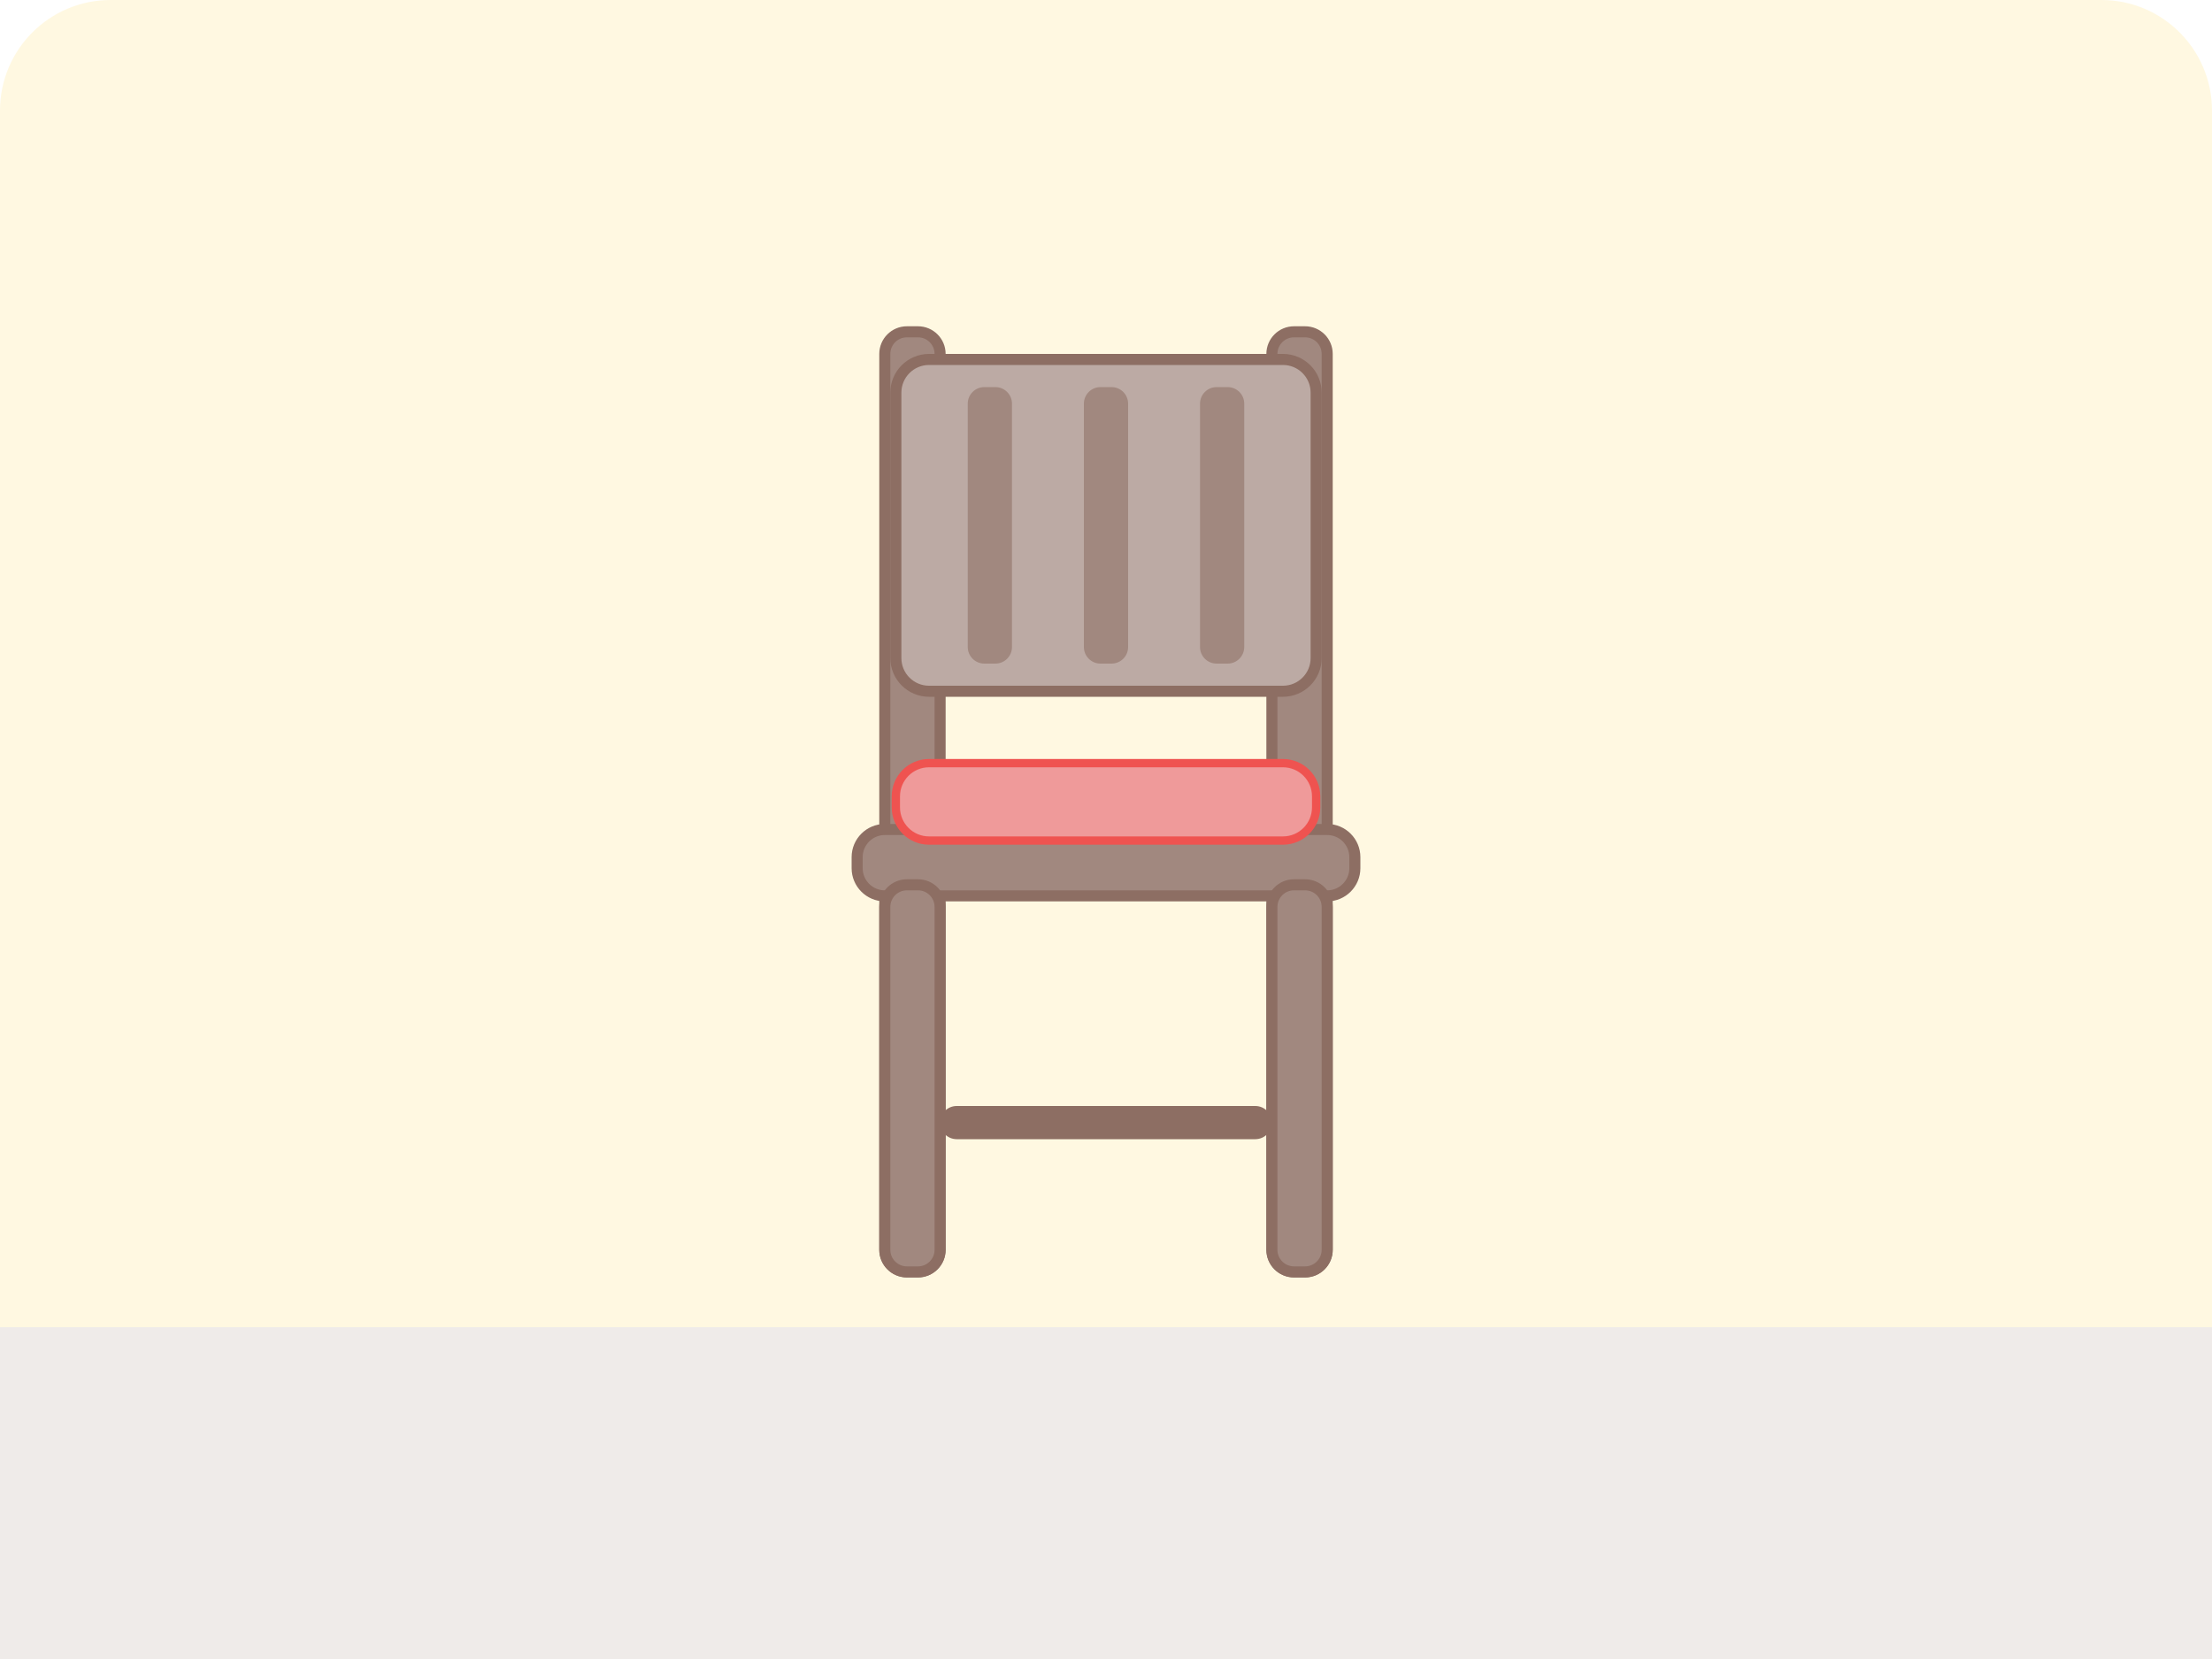
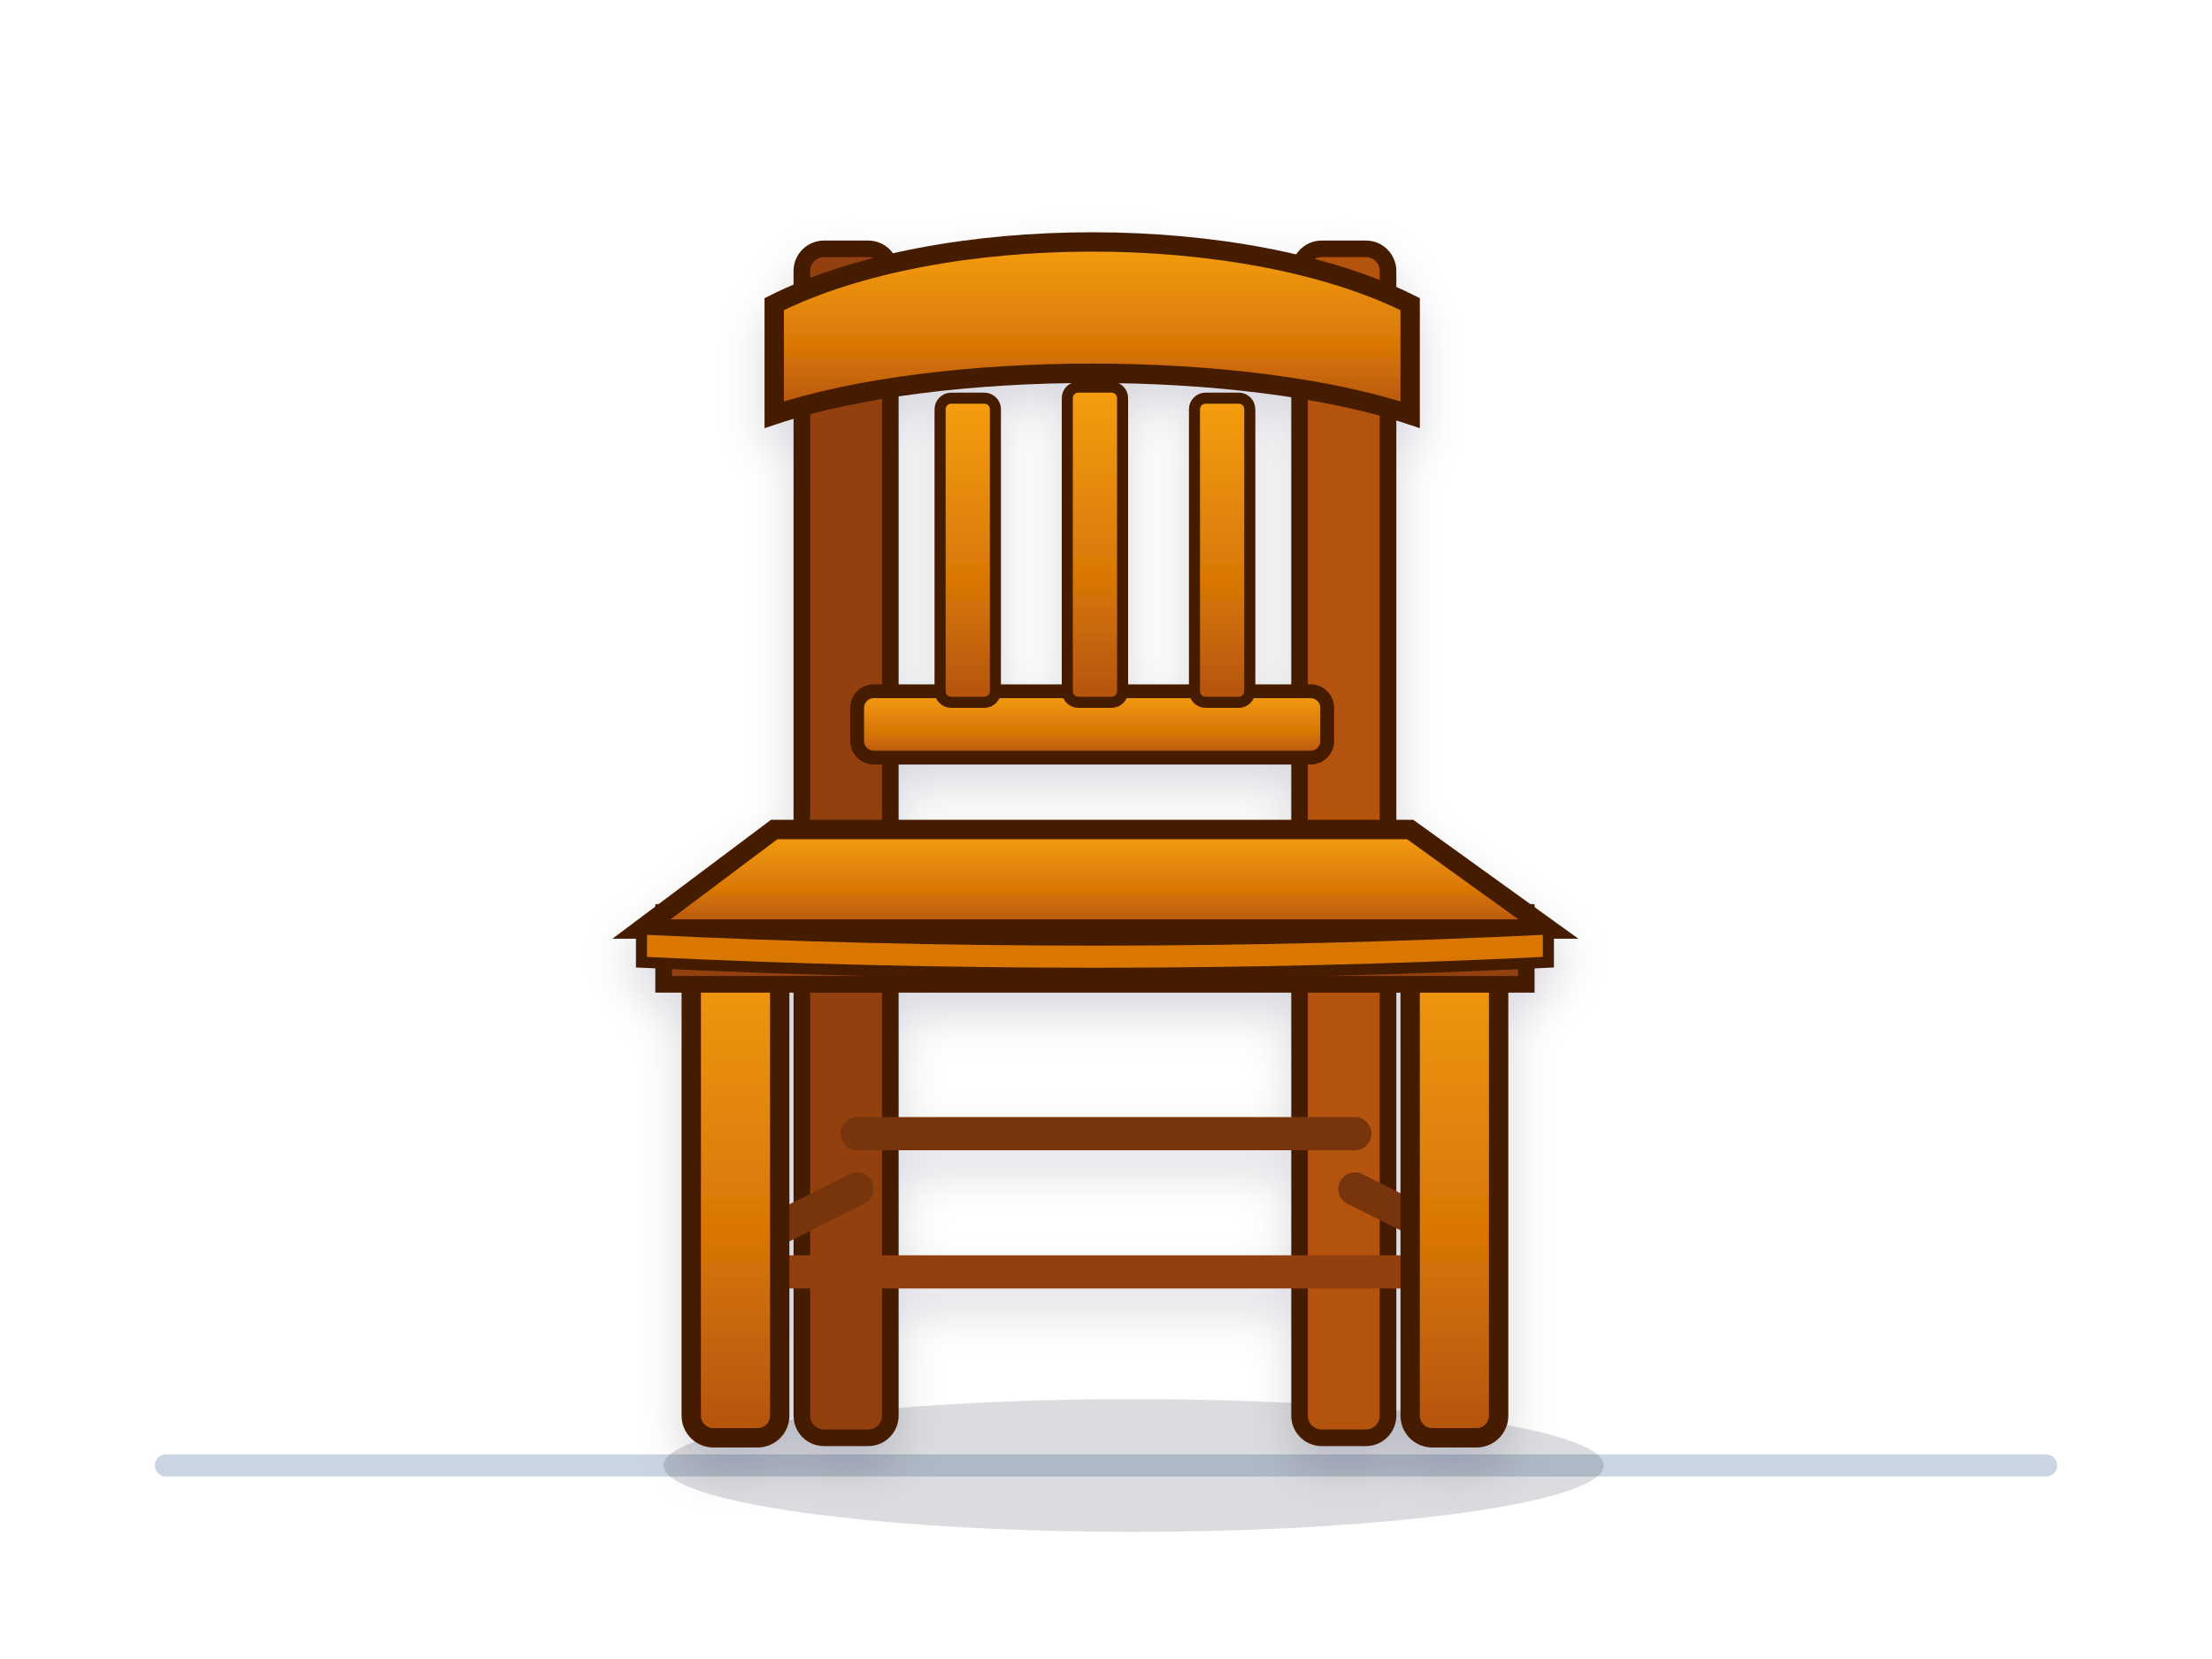
<svg xmlns="http://www.w3.org/2000/svg" viewBox="0 0 400 300" role="img" aria-labelledby="title-chair desc-chair">
-   <rect width="400" height="300" rx="20" fill="#FFF8E1" />
-   <rect y="240" width="400" height="60" rx="0" fill="#EFEBE9" />
-   <g transform="translate(200, 60)">
-     <rect x="-40" y="0" width="10" height="170" rx="4" fill="#A1887F" stroke="#8D6E63" stroke-width="2" />
-     <rect x="30" y="0" width="10" height="170" rx="4" fill="#A1887F" stroke="#8D6E63" stroke-width="2" />
-     <rect x="-38" y="5" width="76" height="60" rx="6" fill="#BCAAA4" stroke="#8D6E63" stroke-width="2" />
-     <rect x="-25" y="10" width="8" height="50" rx="3" fill="#A1887F" />
-     <rect x="-4" y="10" width="8" height="50" rx="3" fill="#A1887F" />
-     <rect x="17" y="10" width="8" height="50" rx="3" fill="#A1887F" />
-     <rect x="-45" y="90" width="90" height="12" rx="5" fill="#A1887F" stroke="#8D6E63" stroke-width="2" />
-     <rect x="-38" y="78" width="76" height="14" rx="6" fill="#EF9A9A" stroke="#EF5350" stroke-width="1.5" />
-     <rect x="-40" y="100" width="10" height="70" rx="4" fill="#A1887F" stroke="#8D6E63" stroke-width="2" />
-     <rect x="30" y="100" width="10" height="70" rx="4" fill="#A1887F" stroke="#8D6E63" stroke-width="2" />
-     <rect x="-30" y="140" width="60" height="6" rx="3" fill="#8D6E63" />
+   <defs>
+     <linearGradient id="chair-wood" x1="0%" y1="0%" x2="0%" y2="100%">
+       <stop offset="0%" stop-color="#f59e0b" />
+       <stop offset="60%" stop-color="#d97706" />
+       <stop offset="100%" stop-color="#b45309" />
+     </linearGradient>
+     <filter id="soft-shadow" x="-10%" y="-10%" width="120%" height="120%">
+       <feDropShadow dx="0" dy="4" stdDeviation="4" flood-color="#0f172a" flood-opacity="0.15" />
+     </filter>
+   </defs>
+   <line x1="30" y1="265" x2="370" y2="265" stroke="#cbd5e1" stroke-width="4" stroke-linecap="round" />
+   <ellipse cx="205" cy="265" rx="85" ry="12" fill="#0f172a" opacity="0.15" />
+   <g id="chair-figure" filter="url(#soft-shadow)">
+     <rect x="145" y="45" width="16" height="215" rx="4" fill="#92400e" stroke="#451a03" stroke-width="3" />
+     <rect x="235" y="45" width="16" height="215" rx="4" fill="#b45309" stroke="#451a03" stroke-width="3" />
+     <path d="M140 55 C170 40 225 40 255 55 L255 75 C225 65 170 65 140 75 Z" fill="url(#chair-wood)" stroke="#451a03" stroke-width="3.5" />
+     <rect x="155" y="125" width="85" height="12" rx="3" fill="url(#chair-wood)" stroke="#451a03" stroke-width="2.5" />
+     <rect x="170" y="72" width="10" height="55" rx="2" fill="url(#chair-wood)" stroke="#451a03" stroke-width="2" />
+     <rect x="193" y="70" width="10" height="57" rx="2" fill="url(#chair-wood)" stroke="#451a03" stroke-width="2" />
+     <rect x="216" y="72" width="10" height="55" rx="2" fill="url(#chair-wood)" stroke="#451a03" stroke-width="2" />
+     <line x1="155" y1="205" x2="245" y2="205" stroke="#78350f" stroke-width="6" stroke-linecap="round" />
+     <line x1="155" y1="215" x2="135" y2="225" stroke="#78350f" stroke-width="6" stroke-linecap="round" />
+     <line x1="245" y1="215" x2="265" y2="225" stroke="#78350f" stroke-width="6" stroke-linecap="round" />
+     <line x1="135" y1="230" x2="265" y2="230" stroke="#92400e" stroke-width="6" stroke-linecap="round" />
+     <rect x="125" y="165" width="16" height="95" rx="4" fill="url(#chair-wood)" stroke="#451a03" stroke-width="3.5" />
+     <rect x="255" y="165" width="16" height="95" rx="4" fill="url(#chair-wood)" stroke="#451a03" stroke-width="3.5" />
+     <polygon points="120,165 276,165 276,178 120,178" fill="#92400e" stroke="#451a03" stroke-width="3" />
+     <polygon points="140,150 255,150 280,168 116,168" fill="url(#chair-wood)" stroke="#451a03" stroke-width="3.5" />
+     <path d="M116 168 Q198 172 280 168 L280 174 Q198 178 116 174 Z" fill="#d97706" stroke="#451a03" stroke-width="2" />
  </g>
</svg>
